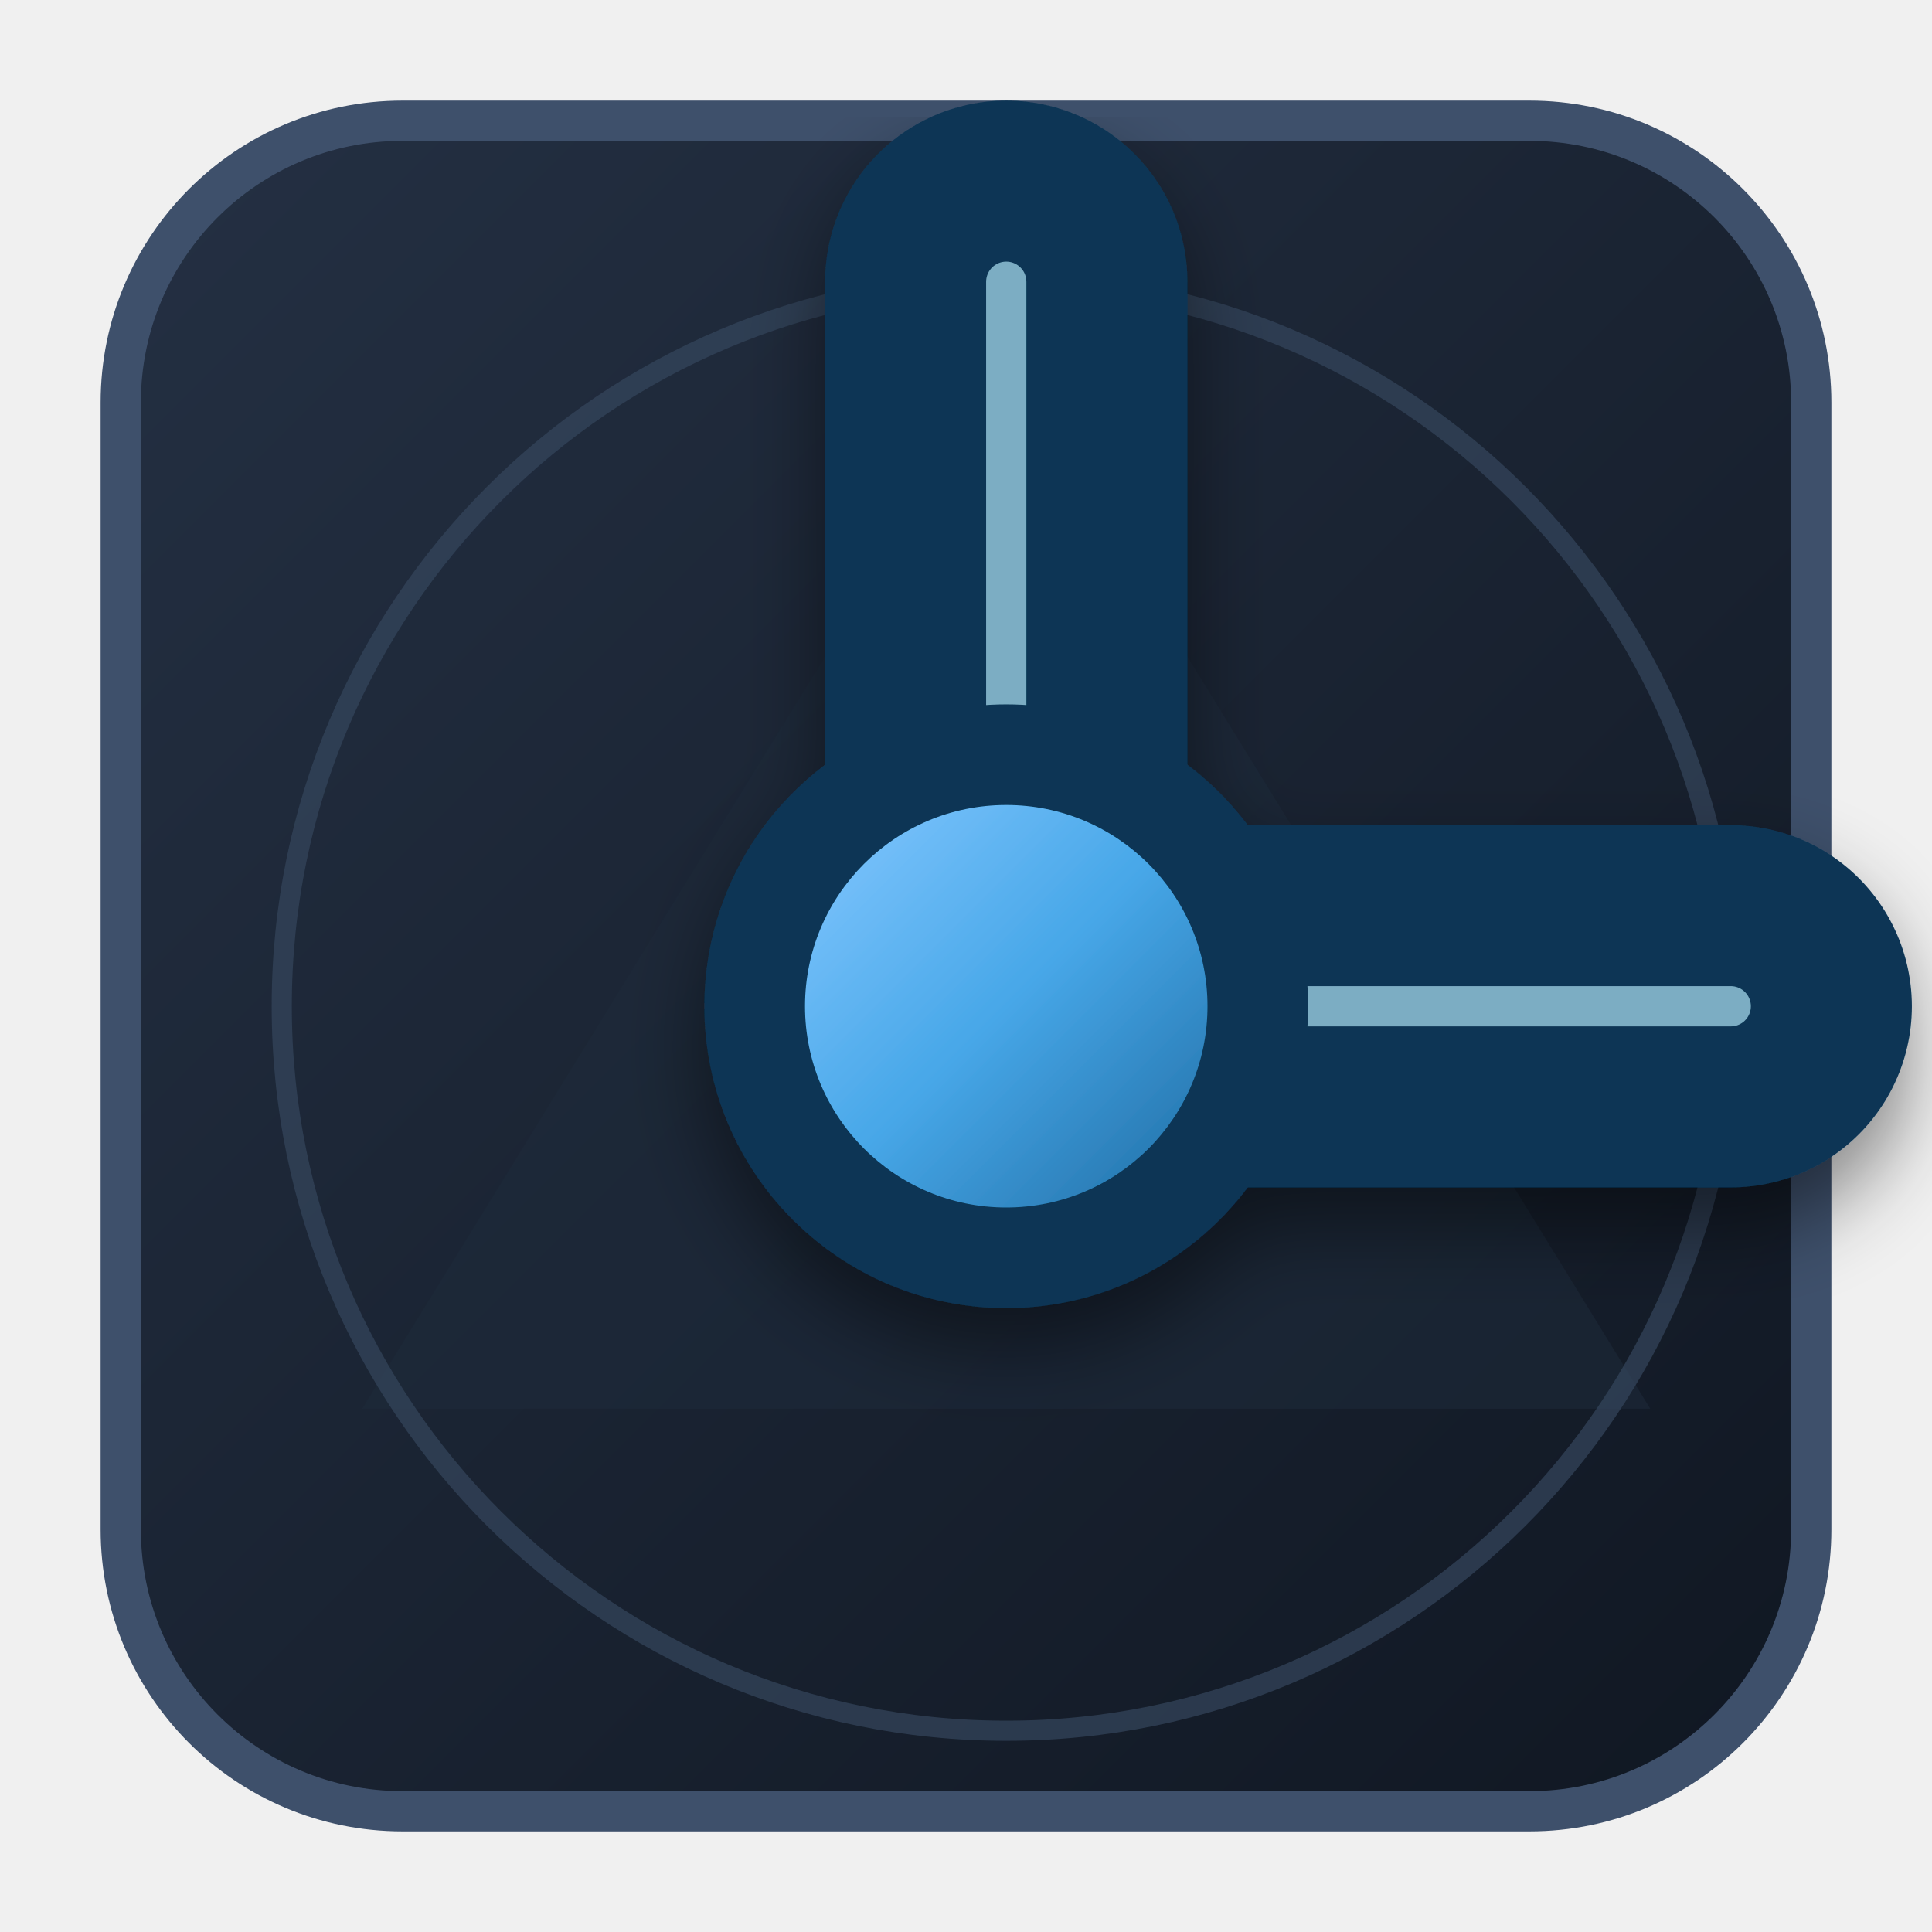
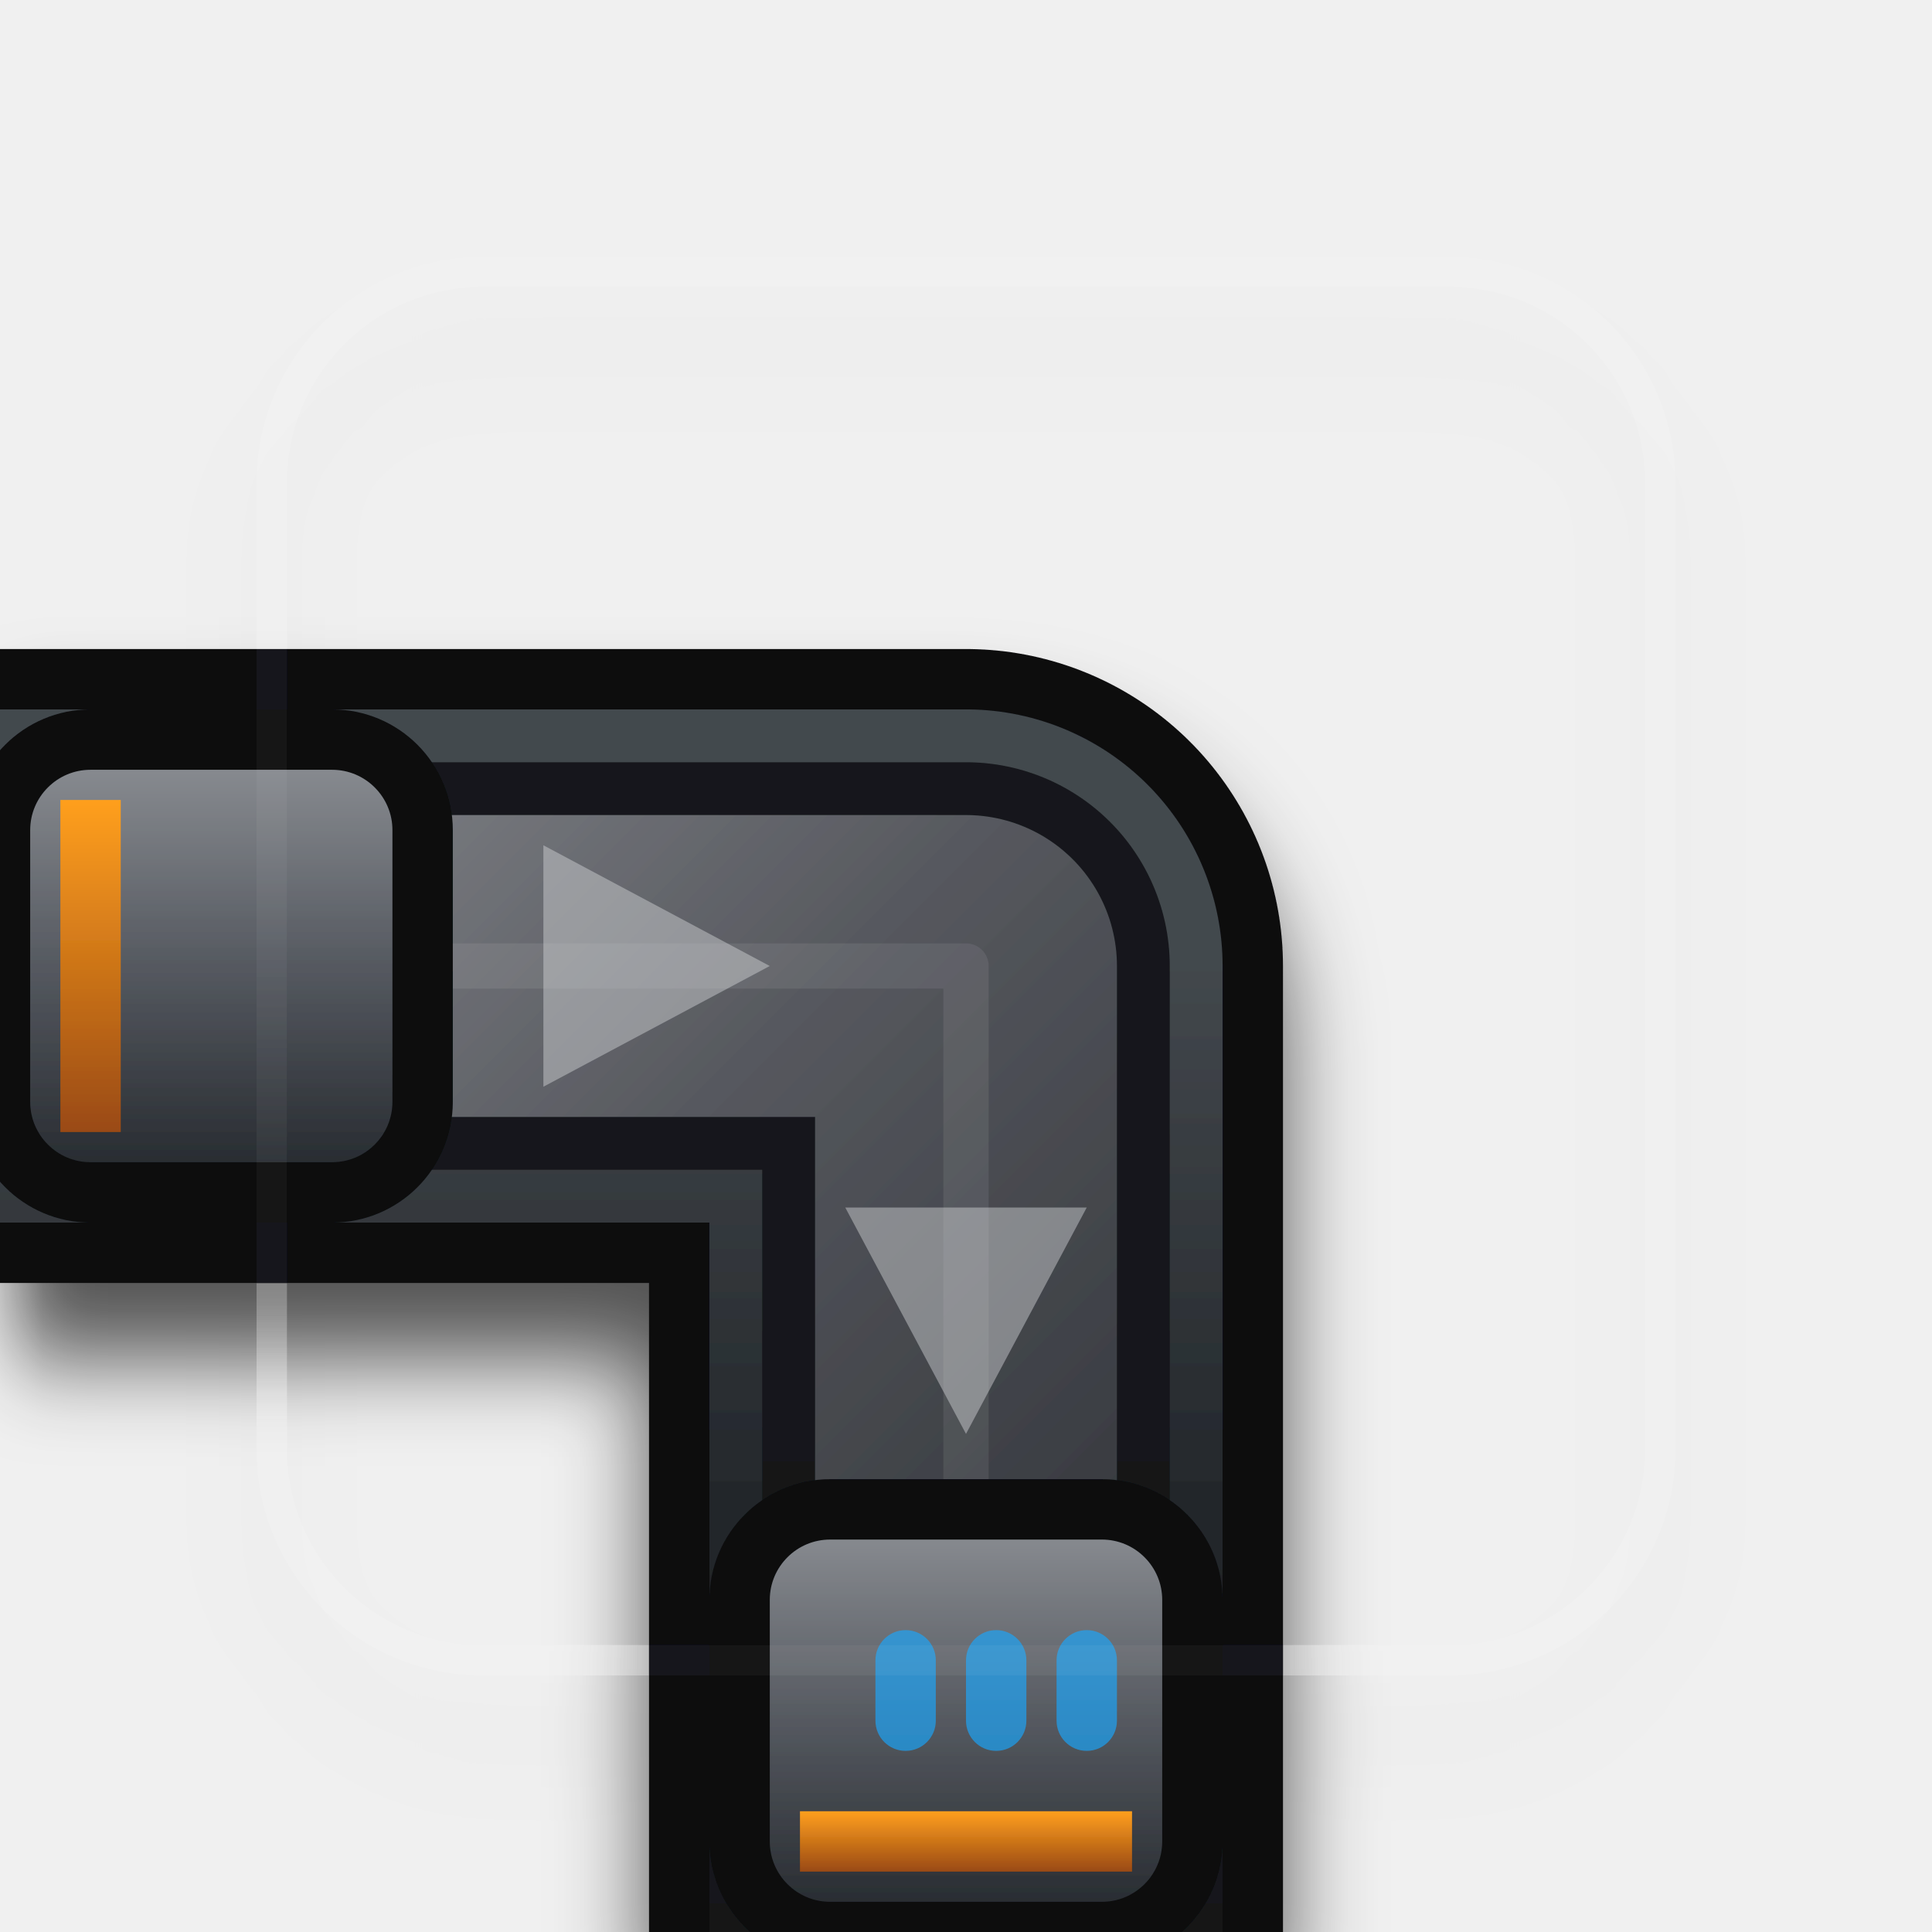
- <svg xmlns="http://www.w3.org/2000/svg" viewBox="0 0 96 96" width="96" height="96" role="img">
+ <svg xmlns="http://www.w3.org/2000/svg" viewBox="0 0 128 128" width="128" height="128" fill="none" role="img" aria-label="space_pipe_right_turn.svg">
  <defs>
-     <linearGradient id="tile" x1="0" x2="1" y1="0" y2="1">
-       <stop offset="0" stop-color="#243043" />
-       <stop offset="1" stop-color="#101722" />
+     <linearGradient id="outer" x1="0" y1="0" x2="0" y2="1">
+       <stop offset="0" stop-color="#43484d" />
+       <stop offset="0.52" stop-color="#25292d" />
+       <stop offset="1" stop-color="#121518" />
    </linearGradient>
-     <linearGradient id="pipe" x1="0" x2="1" y1="0" y2="1">
-       <stop offset="0" stop-color="#83c7ff" />
-       <stop offset="0.5" stop-color="#47a7e8" />
-       <stop offset="1" stop-color="#1f6da4" />
+     <linearGradient id="inner" x1="0" y1="0" x2="1" y2="1">
+       <stop offset="0" stop-color="#85878c" />
+       <stop offset="0.45" stop-color="#55575d" />
+       <stop offset="1" stop-color="#2e3136" />
    </linearGradient>
-     <linearGradient id="metal" x1="0" x2="1" y1="0" y2="1">
-       <stop offset="0" stop-color="#e0e7ef" />
-       <stop offset="1" stop-color="#667386" />
+     <linearGradient id="cap" x1="0" y1="0" x2="0" y2="1">
+       <stop offset="0" stop-color="#8e9196" />
+       <stop offset="0.5" stop-color="#555960" />
+       <stop offset="1" stop-color="#22262b" />
    </linearGradient>
-     <filter id="shadow" x="-20%" y="-20%" width="140%" height="140%">
-       <feDropShadow dx="0" dy="2" stdDeviation="2" flood-color="#000" flood-opacity="0.45" />
+     <linearGradient id="orange" x1="0" y1="0" x2="0" y2="1">
+       <stop offset="0" stop-color="#ff9f1f" />
+       <stop offset="1" stop-color="#9a4a12" />
+     </linearGradient>
+     <filter id="shadow" x="-25%" y="-25%" width="150%" height="150%">
+       <feDropShadow dx="0" dy="5" stdDeviation="3" flood-color="#000" flood-opacity="0.65" />
    </filter>
  </defs>
-   <rect x="6" y="6" width="84" height="84" rx="14" fill="url(#tile)" stroke="#3e506b" stroke-width="2" />
-   <path d="M18 70 L50 18 L82 70 Z" fill="#1d2a3a" opacity="0.55" />
-   <circle cx="50" cy="50" r="36" fill="none" stroke="#34465d" stroke-width="1" opacity="0.7" />
  <g filter="url(#shadow)">
-     <line x1="50" y1="50" x2="50" y2="14" stroke="#0b3654" stroke-width="18" stroke-linecap="round" />
-     <line x1="50" y1="50" x2="50" y2="14" stroke="url(#pipe)" stroke-width="12" stroke-linecap="round" />
-     <line x1="50" y1="50" x2="50" y2="14" stroke="#b9ecff" stroke-width="2" stroke-linecap="round" opacity="0.65" />
-     <line x1="50" y1="50" x2="86" y2="50" stroke="#0b3654" stroke-width="18" stroke-linecap="round" />
-     <line x1="50" y1="50" x2="86" y2="50" stroke="url(#pipe)" stroke-width="12" stroke-linecap="round" />
-     <line x1="50" y1="50" x2="86" y2="50" stroke="#b9ecff" stroke-width="2" stroke-linecap="round" opacity="0.65" />
-     <circle cx="50" cy="50" r="15" fill="#0b3654" />
-     <circle cx="50" cy="50" r="10" fill="url(#pipe)" />
+     <path d="M 0 64 L 64 64 L 64 128" stroke="#0d0f11" stroke-width="42" stroke-linecap="butt" stroke-linejoin="round" />
+     <path d="M 0 64 L 64 64 L 64 128" stroke="url(#outer)" stroke-width="34" stroke-linecap="butt" stroke-linejoin="round" />
+     <path d="M 0 64 L 64 64 L 64 128" stroke="#111417" stroke-width="27" stroke-linecap="butt" stroke-linejoin="round" opacity="0.9" />
+     <path d="M 0 64 L 64 64 L 64 128" stroke="url(#inner)" stroke-width="20" stroke-linecap="butt" stroke-linejoin="round" />
+     <path d="M 0 64 L 64 64 L 64 128" stroke="#ffffff" stroke-width="3" stroke-linecap="butt" stroke-linejoin="round" opacity="0.08" />
+     <rect x="0" y="49" width="28" height="30" rx="6" fill="url(#cap)" stroke="#0b0d0f" stroke-width="4" />
+     <rect x="4" y="53" width="4" height="22" fill="url(#orange)" />
+     <rect x="49" y="100" width="30" height="28" rx="6" fill="url(#cap)" stroke="#0b0d0f" stroke-width="4" />
+     <rect x="53" y="120" width="22" height="4" fill="url(#orange)" />
+     <polygon points="36,56 51,64 36,72" fill="#d4d6da" opacity="0.45" transform="rotate(0 42 64)" />
+     <polygon points="58,78 73,86 58,94" fill="#d4d6da" opacity="0.45" transform="rotate(90 64 86)" />
+     <rect x="58" y="108" width="4" height="8" rx="2" fill="#18a8ff" opacity="0.65" />
+     <rect x="64" y="108" width="4" height="8" rx="2" fill="#18a8ff" opacity="0.65" />
+     <rect x="70" y="108" width="4" height="8" rx="2" fill="#18a8ff" opacity="0.65" />
+     <rect x="18" y="18" width="92" height="92" rx="14" stroke="#ffffff" stroke-width="2" opacity="0.045" />
  </g>
</svg>
